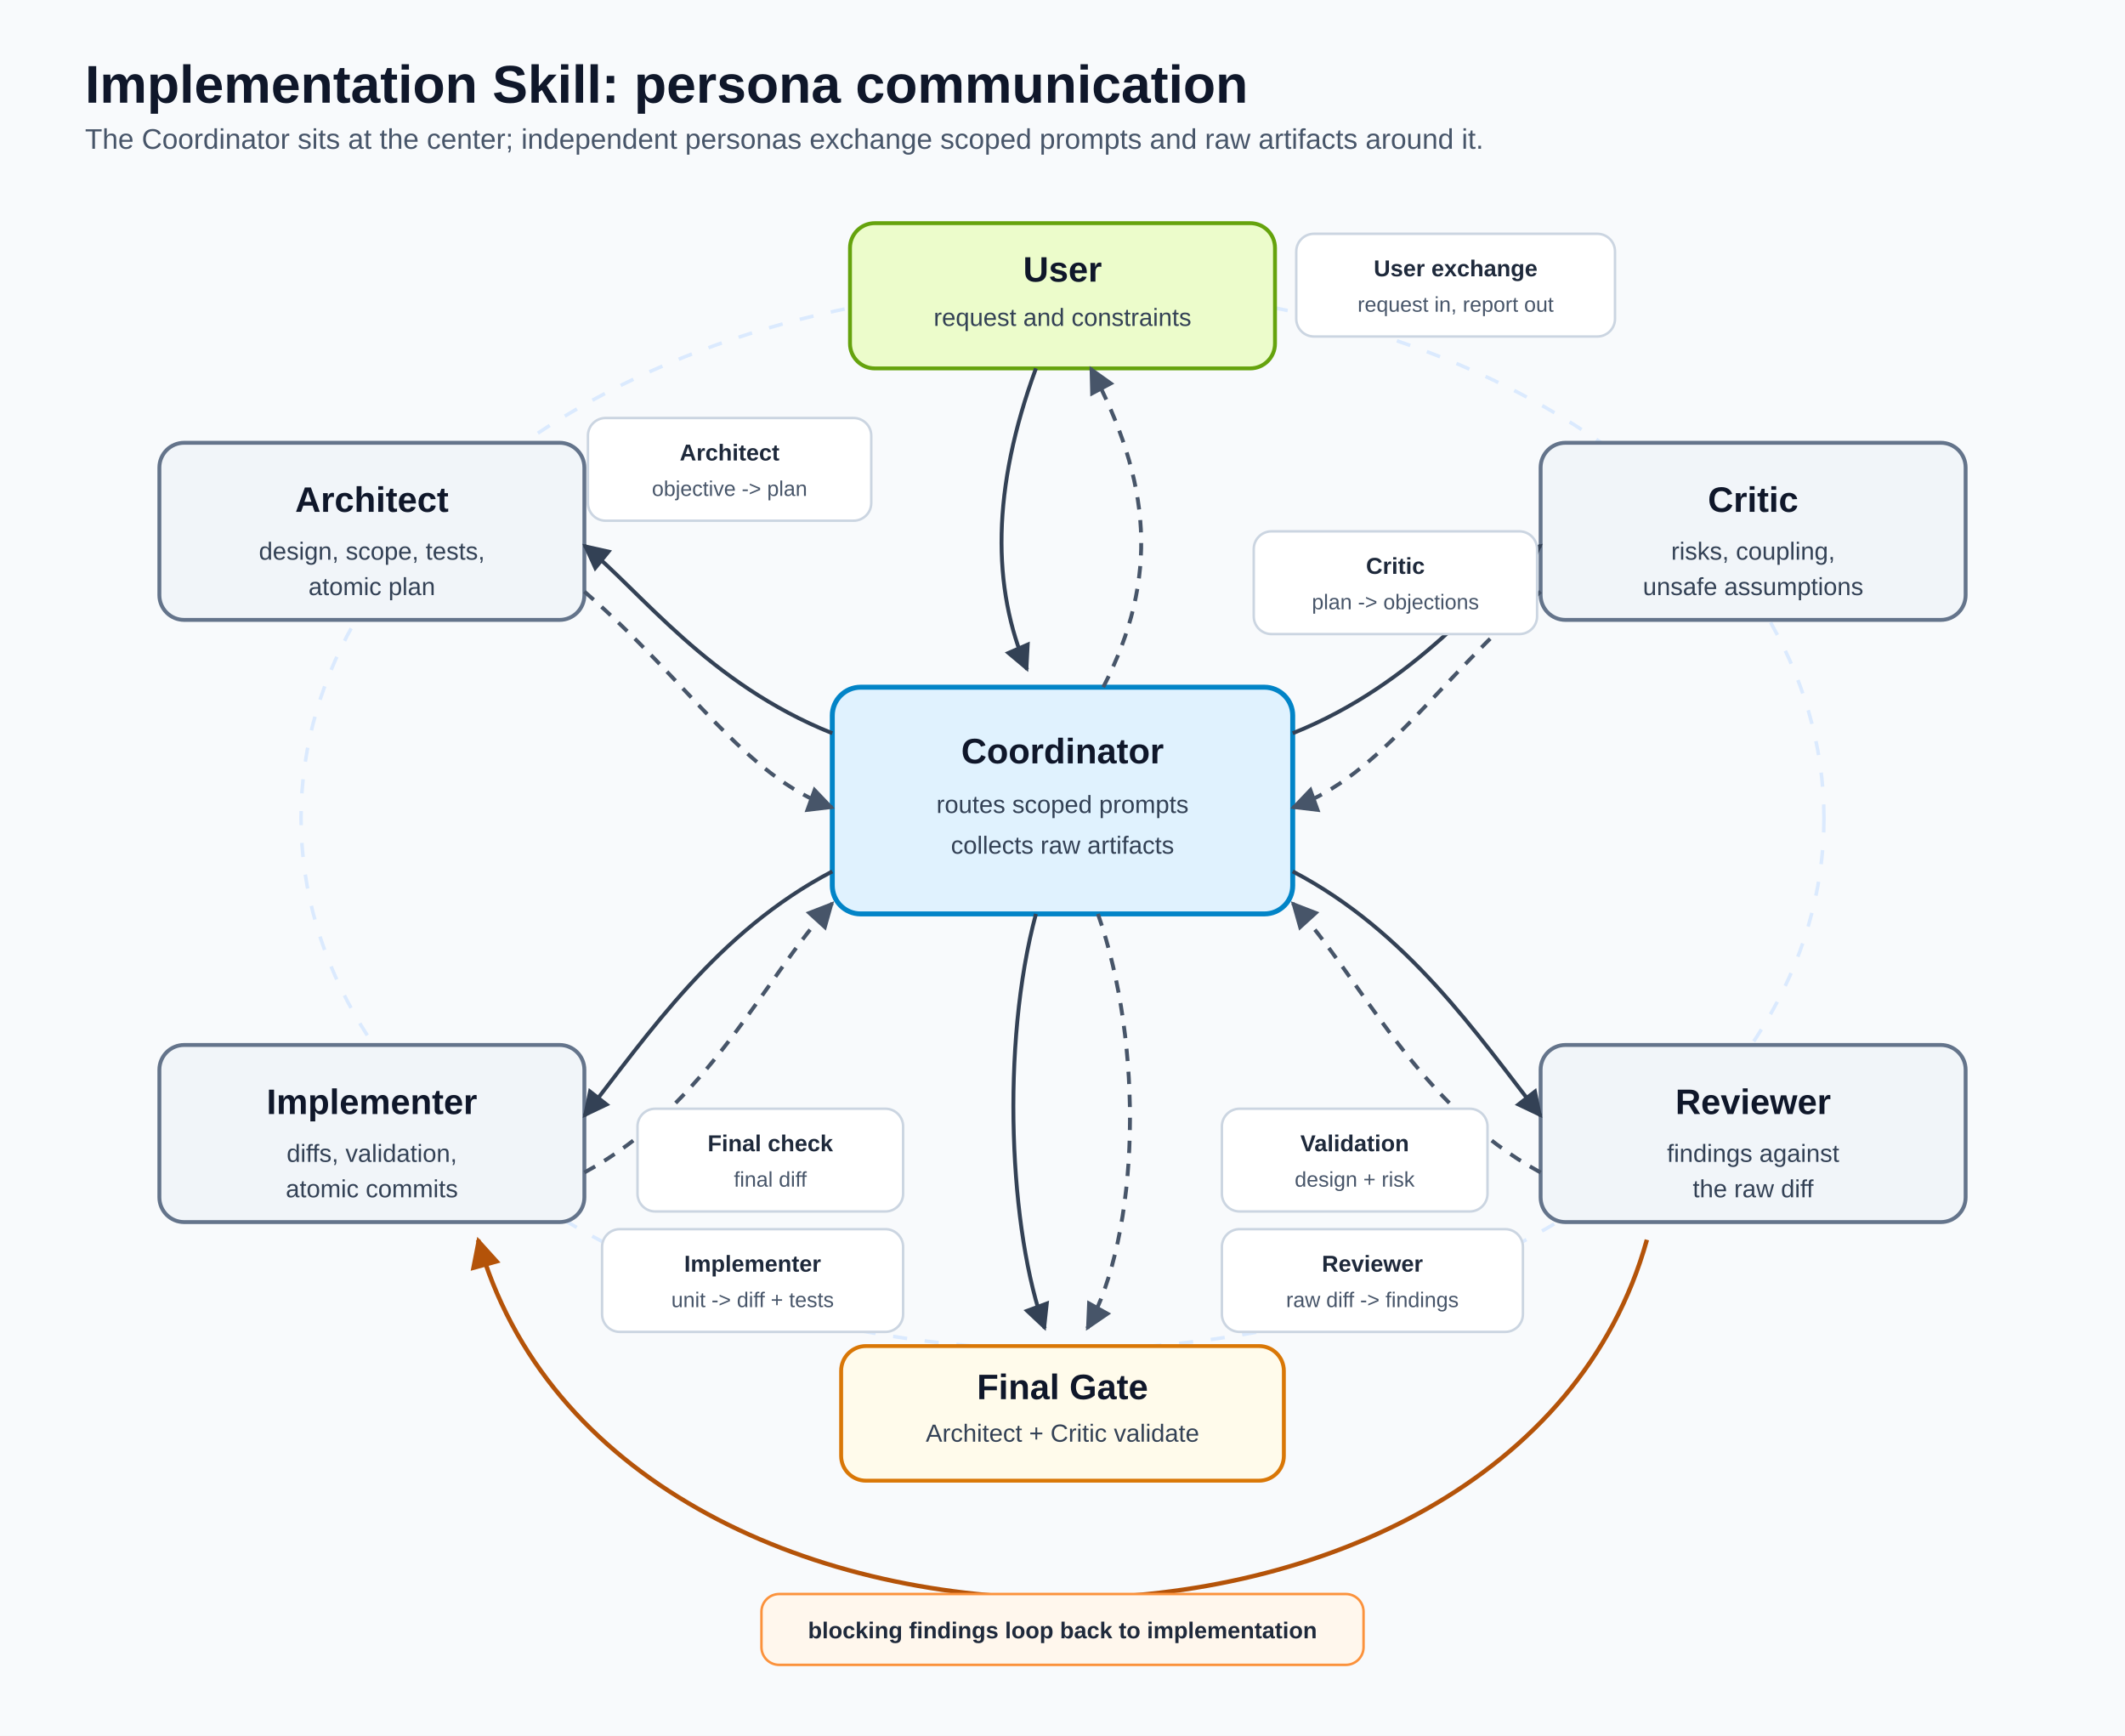
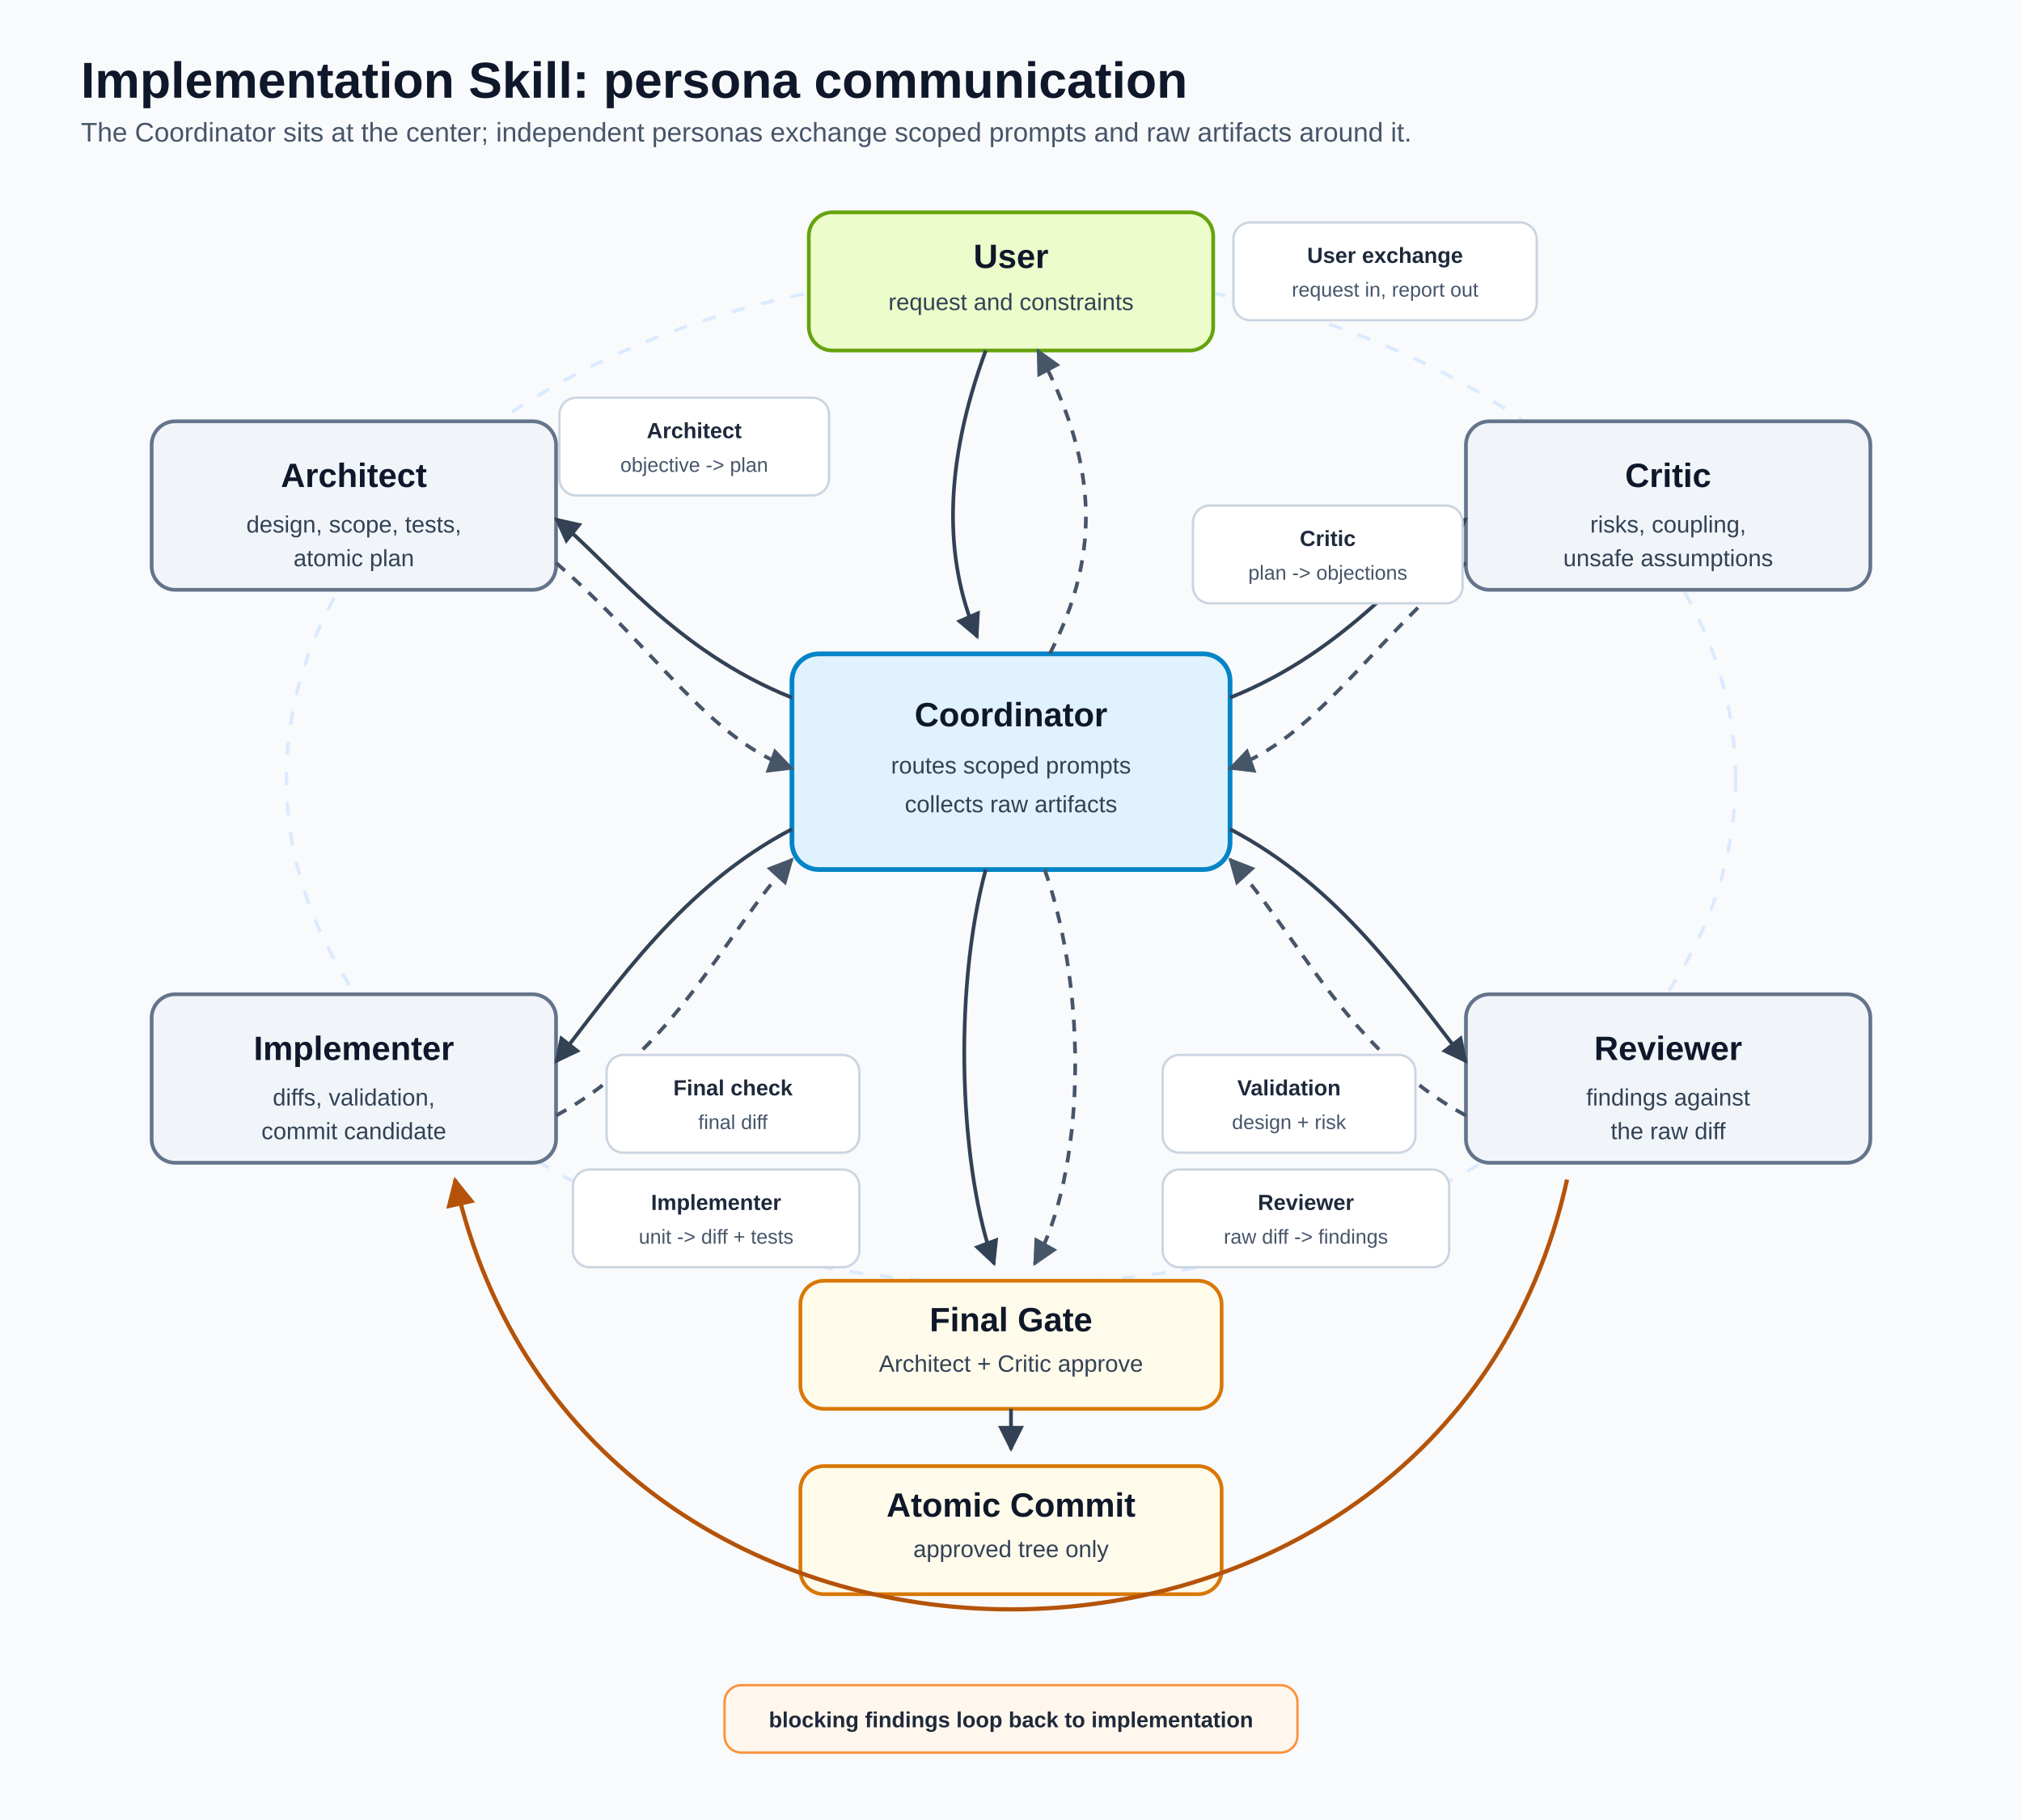
- <svg xmlns="http://www.w3.org/2000/svg" width="1200" height="980" viewBox="0 0 1200 980" role="img" aria-labelledby="title desc">
+ <svg xmlns="http://www.w3.org/2000/svg" width="1200" height="1080" viewBox="0 0 1200 1080" role="img" aria-labelledby="title desc">
  <defs>
    <marker id="arrow" viewBox="0 0 10 10" refX="9" refY="5" markerWidth="7" markerHeight="7" orient="auto">
      <path d="M 0 0 L 10 5 L 0 10 z" fill="#334155" />
    </marker>
    <marker id="returnArrow" viewBox="0 0 10 10" refX="9" refY="5" markerWidth="7" markerHeight="7" orient="auto">
      <path d="M 0 0 L 10 5 L 0 10 z" fill="#475569" />
    </marker>
    <marker id="accentArrow" viewBox="0 0 10 10" refX="9" refY="5" markerWidth="7" markerHeight="7" orient="auto">
      <path d="M 0 0 L 10 5 L 0 10 z" fill="#b45309" />
    </marker>
    <style>
      .bg { fill: #f8fafc; }
      .ring { fill: none; stroke: #dbeafe; stroke-width: 2; stroke-dasharray: 8 10; }
      .title { fill: #0f172a; font-family: Arial, sans-serif; font-size: 30px; font-weight: 700; }
      .subtitle { fill: #475569; font-family: Arial, sans-serif; font-size: 16px; }
      .coord { fill: #e0f2fe; stroke: #0284c7; stroke-width: 2.8; rx: 16; }
      .user { fill: #ecfccb; stroke: #65a30d; stroke-width: 2.2; rx: 14; }
      .role { fill: #f1f5f9; stroke: #64748b; stroke-width: 2.2; rx: 14; }
      .gate { fill: #fffbeb; stroke: #d97706; stroke-width: 2.2; rx: 14; }
      .card { fill: #ffffff; stroke: #cbd5e1; stroke-width: 1.4; rx: 10; }
      .feedbackCard { fill: #fff7ed; stroke: #fb923c; stroke-width: 1.4; rx: 10; }
      .label { fill: #0f172a; font-family: Arial, sans-serif; font-size: 20px; font-weight: 700; }
      .body { fill: #334155; font-family: Arial, sans-serif; font-size: 14px; }
      .small { fill: #1e293b; font-family: Arial, sans-serif; font-size: 13px; font-weight: 700; }
      .muted { fill: #475569; font-family: Arial, sans-serif; font-size: 12px; }
      .send { stroke: #334155; stroke-width: 2.2; fill: none; marker-end: url(#arrow); }
      .return { stroke: #475569; stroke-width: 2.2; fill: none; stroke-dasharray: 7 6; marker-end: url(#returnArrow); }
      .feedback { stroke: #b45309; stroke-width: 2.5; fill: none; marker-end: url(#accentArrow); }
    </style>
  </defs>
-   <rect class="bg" width="1200" height="980" />
+   <rect class="bg" width="1200" height="1080" />
  <text class="title" x="48" y="58">Implementation Skill: persona communication</text>
  <text class="subtitle" x="48" y="84">The Coordinator sits at the center; independent personas exchange scoped prompts and raw artifacts around it.</text>
  <ellipse class="ring" cx="600" cy="462" rx="430" ry="300" />
  <rect class="coord" x="470" y="388" width="260" height="128" />
  <text class="label" x="600" y="431" text-anchor="middle">Coordinator</text>
  <text class="body" x="600" y="459" text-anchor="middle">routes scoped prompts</text>
  <text class="body" x="600" y="482" text-anchor="middle">collects raw artifacts</text>
  <rect class="user" x="480" y="126" width="240" height="82" />
  <text class="label" x="600" y="159" text-anchor="middle">User</text>
  <text class="body" x="600" y="184" text-anchor="middle">request and constraints</text>
  <rect class="role" x="90" y="250" width="240" height="100" />
  <text class="label" x="210" y="289" text-anchor="middle">Architect</text>
  <text class="body" x="210" y="316" text-anchor="middle">design, scope, tests,</text>
  <text class="body" x="210" y="336" text-anchor="middle">atomic plan</text>
  <rect class="role" x="870" y="250" width="240" height="100" />
  <text class="label" x="990" y="289" text-anchor="middle">Critic</text>
  <text class="body" x="990" y="316" text-anchor="middle">risks, coupling,</text>
  <text class="body" x="990" y="336" text-anchor="middle">unsafe assumptions</text>
  <rect class="role" x="90" y="590" width="240" height="100" />
  <text class="label" x="210" y="629" text-anchor="middle">Implementer</text>
  <text class="body" x="210" y="656" text-anchor="middle">diffs, validation,</text>
-   <text class="body" x="210" y="676" text-anchor="middle">atomic commits</text>
+   <text class="body" x="210" y="676" text-anchor="middle">commit candidate</text>
  <rect class="role" x="870" y="590" width="240" height="100" />
  <text class="label" x="990" y="629" text-anchor="middle">Reviewer</text>
  <text class="body" x="990" y="656" text-anchor="middle">findings against</text>
  <text class="body" x="990" y="676" text-anchor="middle">the raw diff</text>
  <rect class="gate" x="475" y="760" width="250" height="76" />
  <text class="label" x="600" y="790" text-anchor="middle">Final Gate</text>
-   <text class="body" x="600" y="814" text-anchor="middle">Architect + Critic validate</text>
+   <text class="body" x="600" y="814" text-anchor="middle">Architect + Critic approve</text>
+   <rect class="gate" x="475" y="870" width="250" height="76" />
+   <text class="label" x="600" y="900" text-anchor="middle">Atomic Commit</text>
+   <text class="body" x="600" y="924" text-anchor="middle">approved tree only</text>
  <path class="send" d="M585 208 C560 276 560 332 580 378" />
  <path class="return" d="M623 388 C655 326 650 272 616 208" />
  <rect class="card" x="732" y="132" width="180" height="58" />
  <text class="small" x="822" y="156" text-anchor="middle">User exchange</text>
  <text class="muted" x="822" y="176" text-anchor="middle">request in, report out</text>
  <path class="send" d="M470 414 C400 386 362 334 330 308" />
  <path class="return" d="M330 334 C390 386 420 438 470 456" />
  <rect class="card" x="332" y="236" width="160" height="58" />
  <text class="small" x="412" y="260" text-anchor="middle">Architect</text>
  <text class="muted" x="412" y="280" text-anchor="middle">objective -&gt; plan</text>
  <path class="send" d="M730 414 C800 386 838 334 870 308" />
  <path class="return" d="M870 334 C810 386 780 438 730 456" />
  <rect class="card" x="708" y="300" width="160" height="58" />
  <text class="small" x="788" y="324" text-anchor="middle">Critic</text>
  <text class="muted" x="788" y="344" text-anchor="middle">plan -&gt; objections</text>
  <path class="send" d="M470 492 C405 526 366 584 330 630" />
  <path class="return" d="M330 662 C400 624 430 554 470 510" />
  <rect class="card" x="340" y="694" width="170" height="58" />
  <text class="small" x="425" y="718" text-anchor="middle">Implementer</text>
  <text class="muted" x="425" y="738" text-anchor="middle">unit -&gt; diff + tests</text>
  <path class="send" d="M730 492 C795 526 834 584 870 630" />
  <path class="return" d="M870 662 C800 624 770 554 730 510" />
  <rect class="card" x="690" y="694" width="170" height="58" />
  <text class="small" x="775" y="718" text-anchor="middle">Reviewer</text>
  <text class="muted" x="775" y="738" text-anchor="middle">raw diff -&gt; findings</text>
  <path class="send" d="M585 516 C565 590 570 696 590 750" />
  <path class="return" d="M620 516 C646 590 644 696 614 750" />
+   <path class="send" d="M600 836 L600 860" />
  <rect class="card" x="360" y="626" width="150" height="58" />
  <text class="small" x="435" y="650" text-anchor="middle">Final check</text>
  <text class="muted" x="435" y="670" text-anchor="middle">final diff</text>
  <rect class="card" x="690" y="626" width="150" height="58" />
  <text class="small" x="765" y="650" text-anchor="middle">Validation</text>
  <text class="muted" x="765" y="670" text-anchor="middle">design + risk</text>
-   <path class="feedback" d="M930 700 C855 970 345 970 270 700" />
-   <rect class="feedbackCard" x="430" y="900" width="340" height="40" />
-   <text class="small" x="600" y="925" text-anchor="middle">blocking findings loop back to implementation</text>
+   <path class="feedback" d="M930 700 C855 1040 345 1040 270 700" />
+   <rect class="feedbackCard" x="430" y="1000" width="340" height="40" />
+   <text class="small" x="600" y="1025" text-anchor="middle">blocking findings loop back to implementation</text>
</svg>
